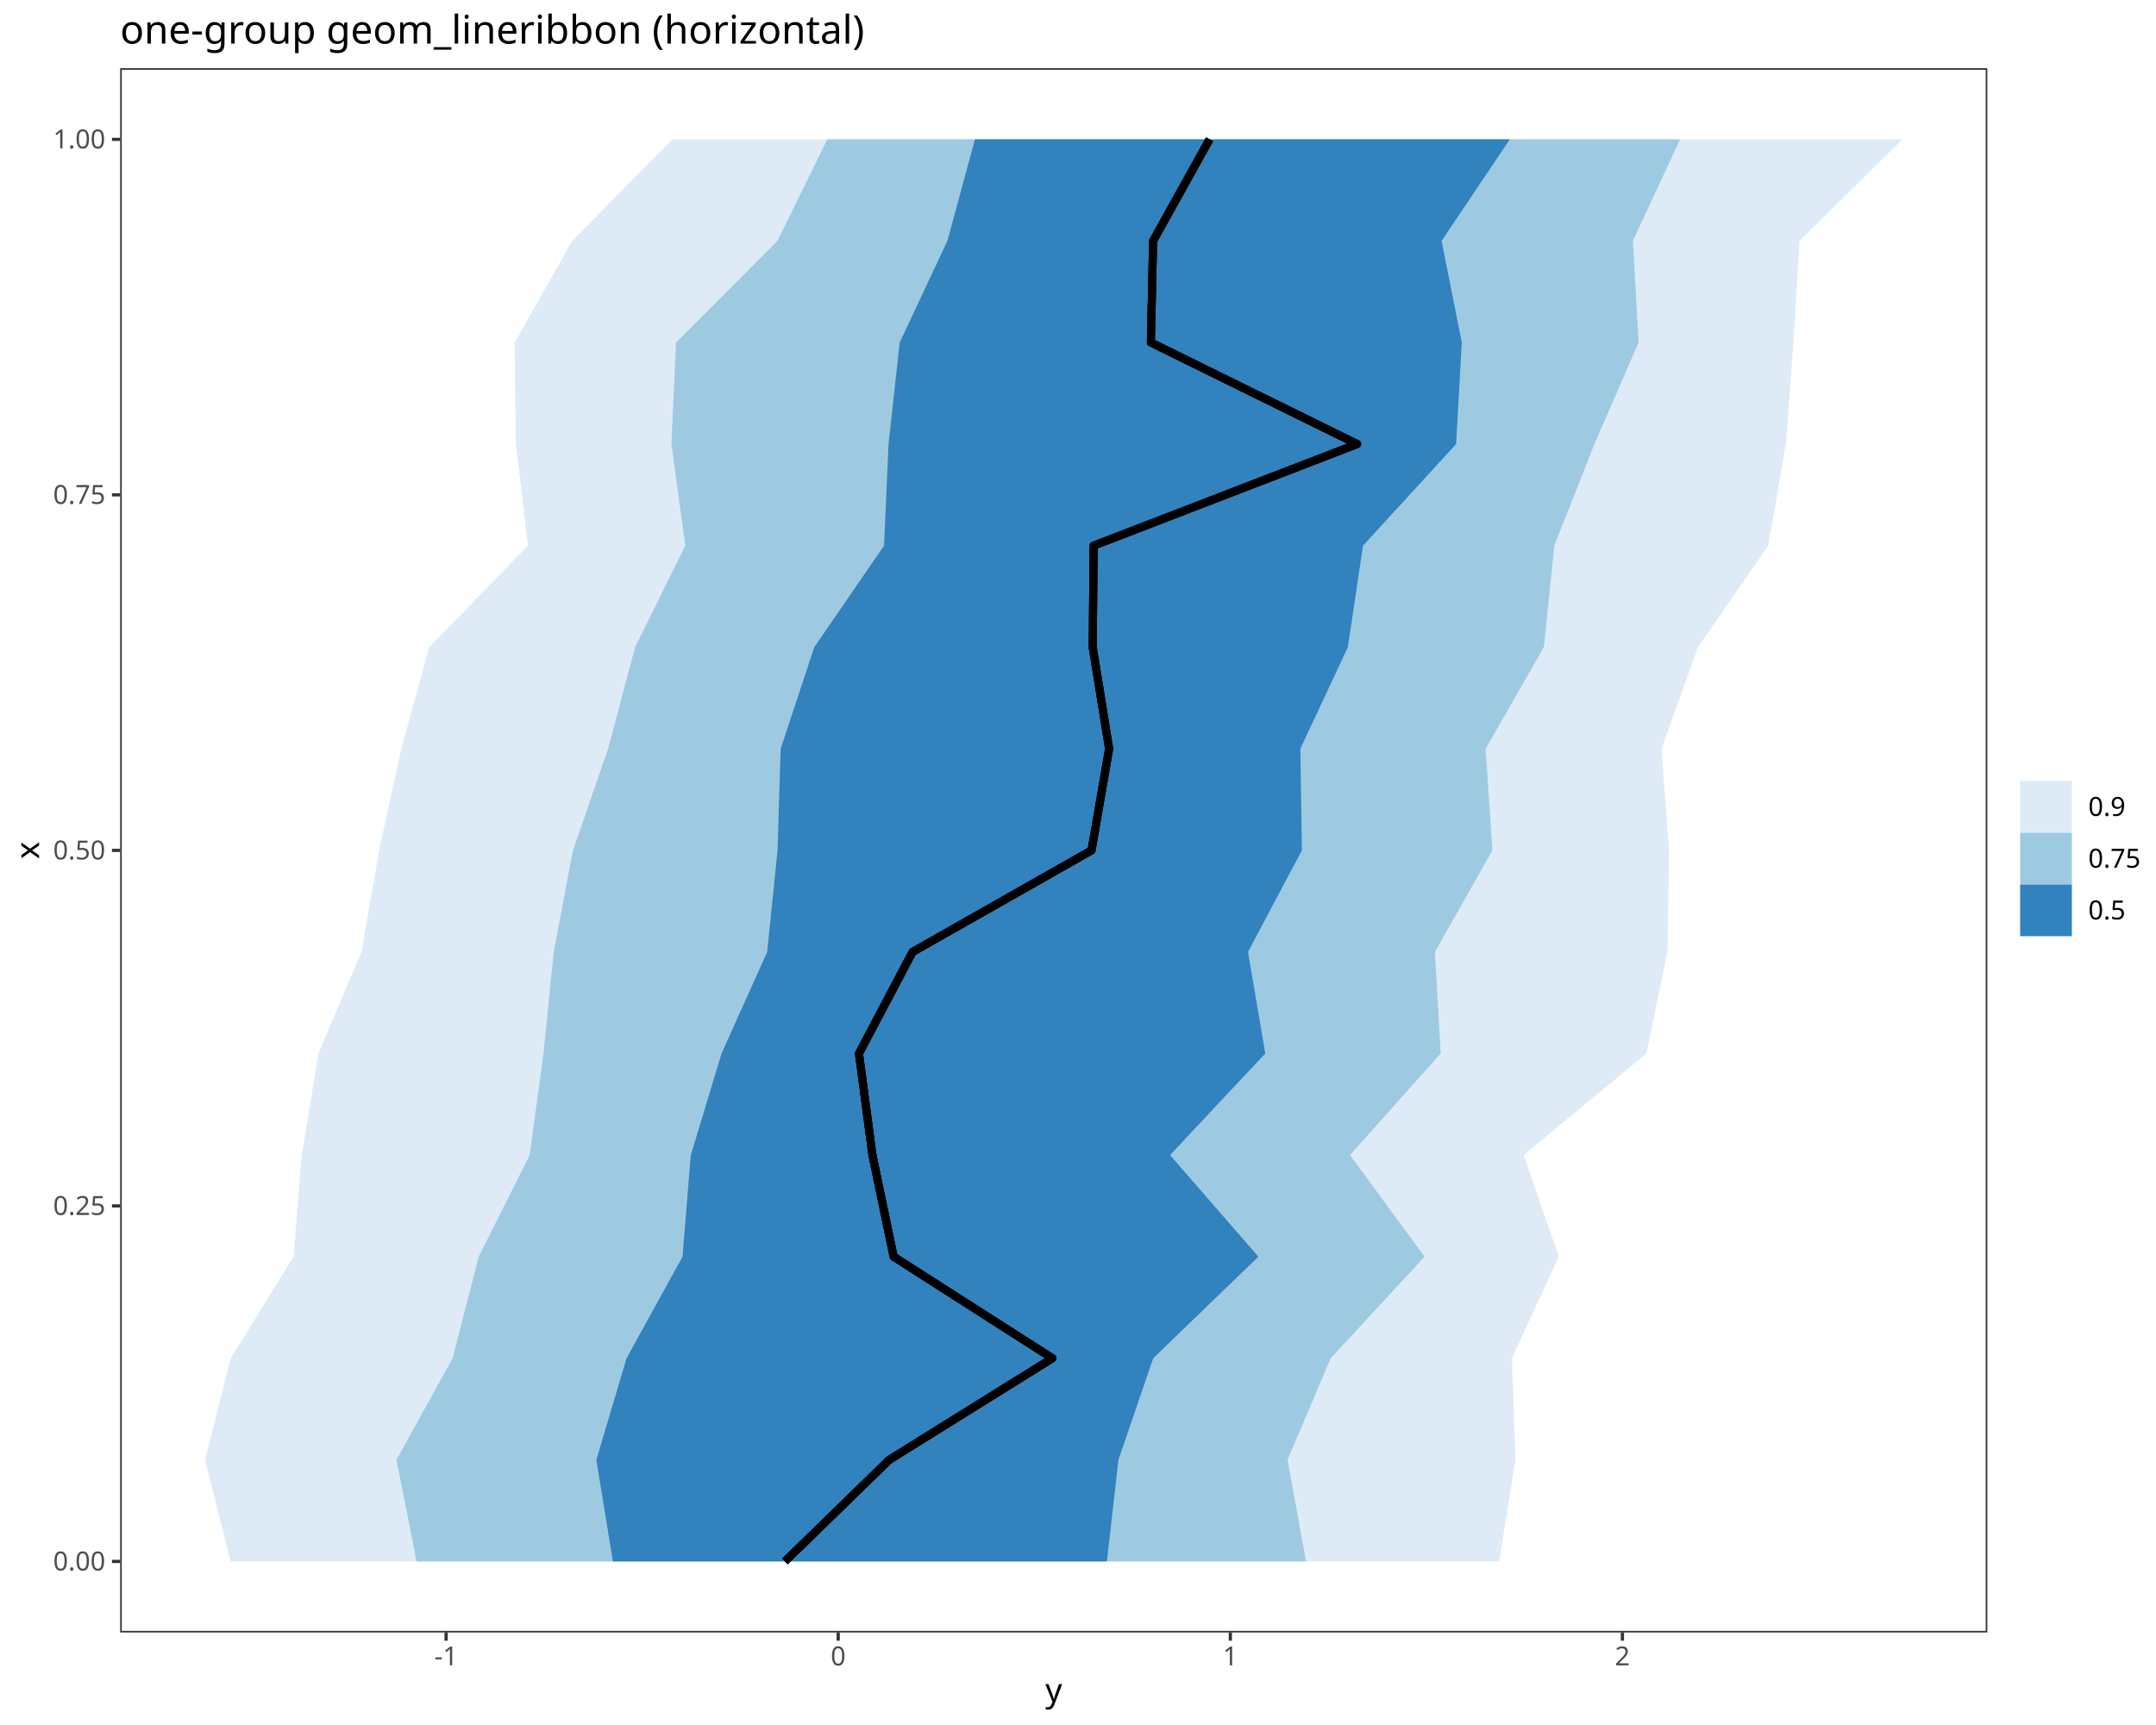
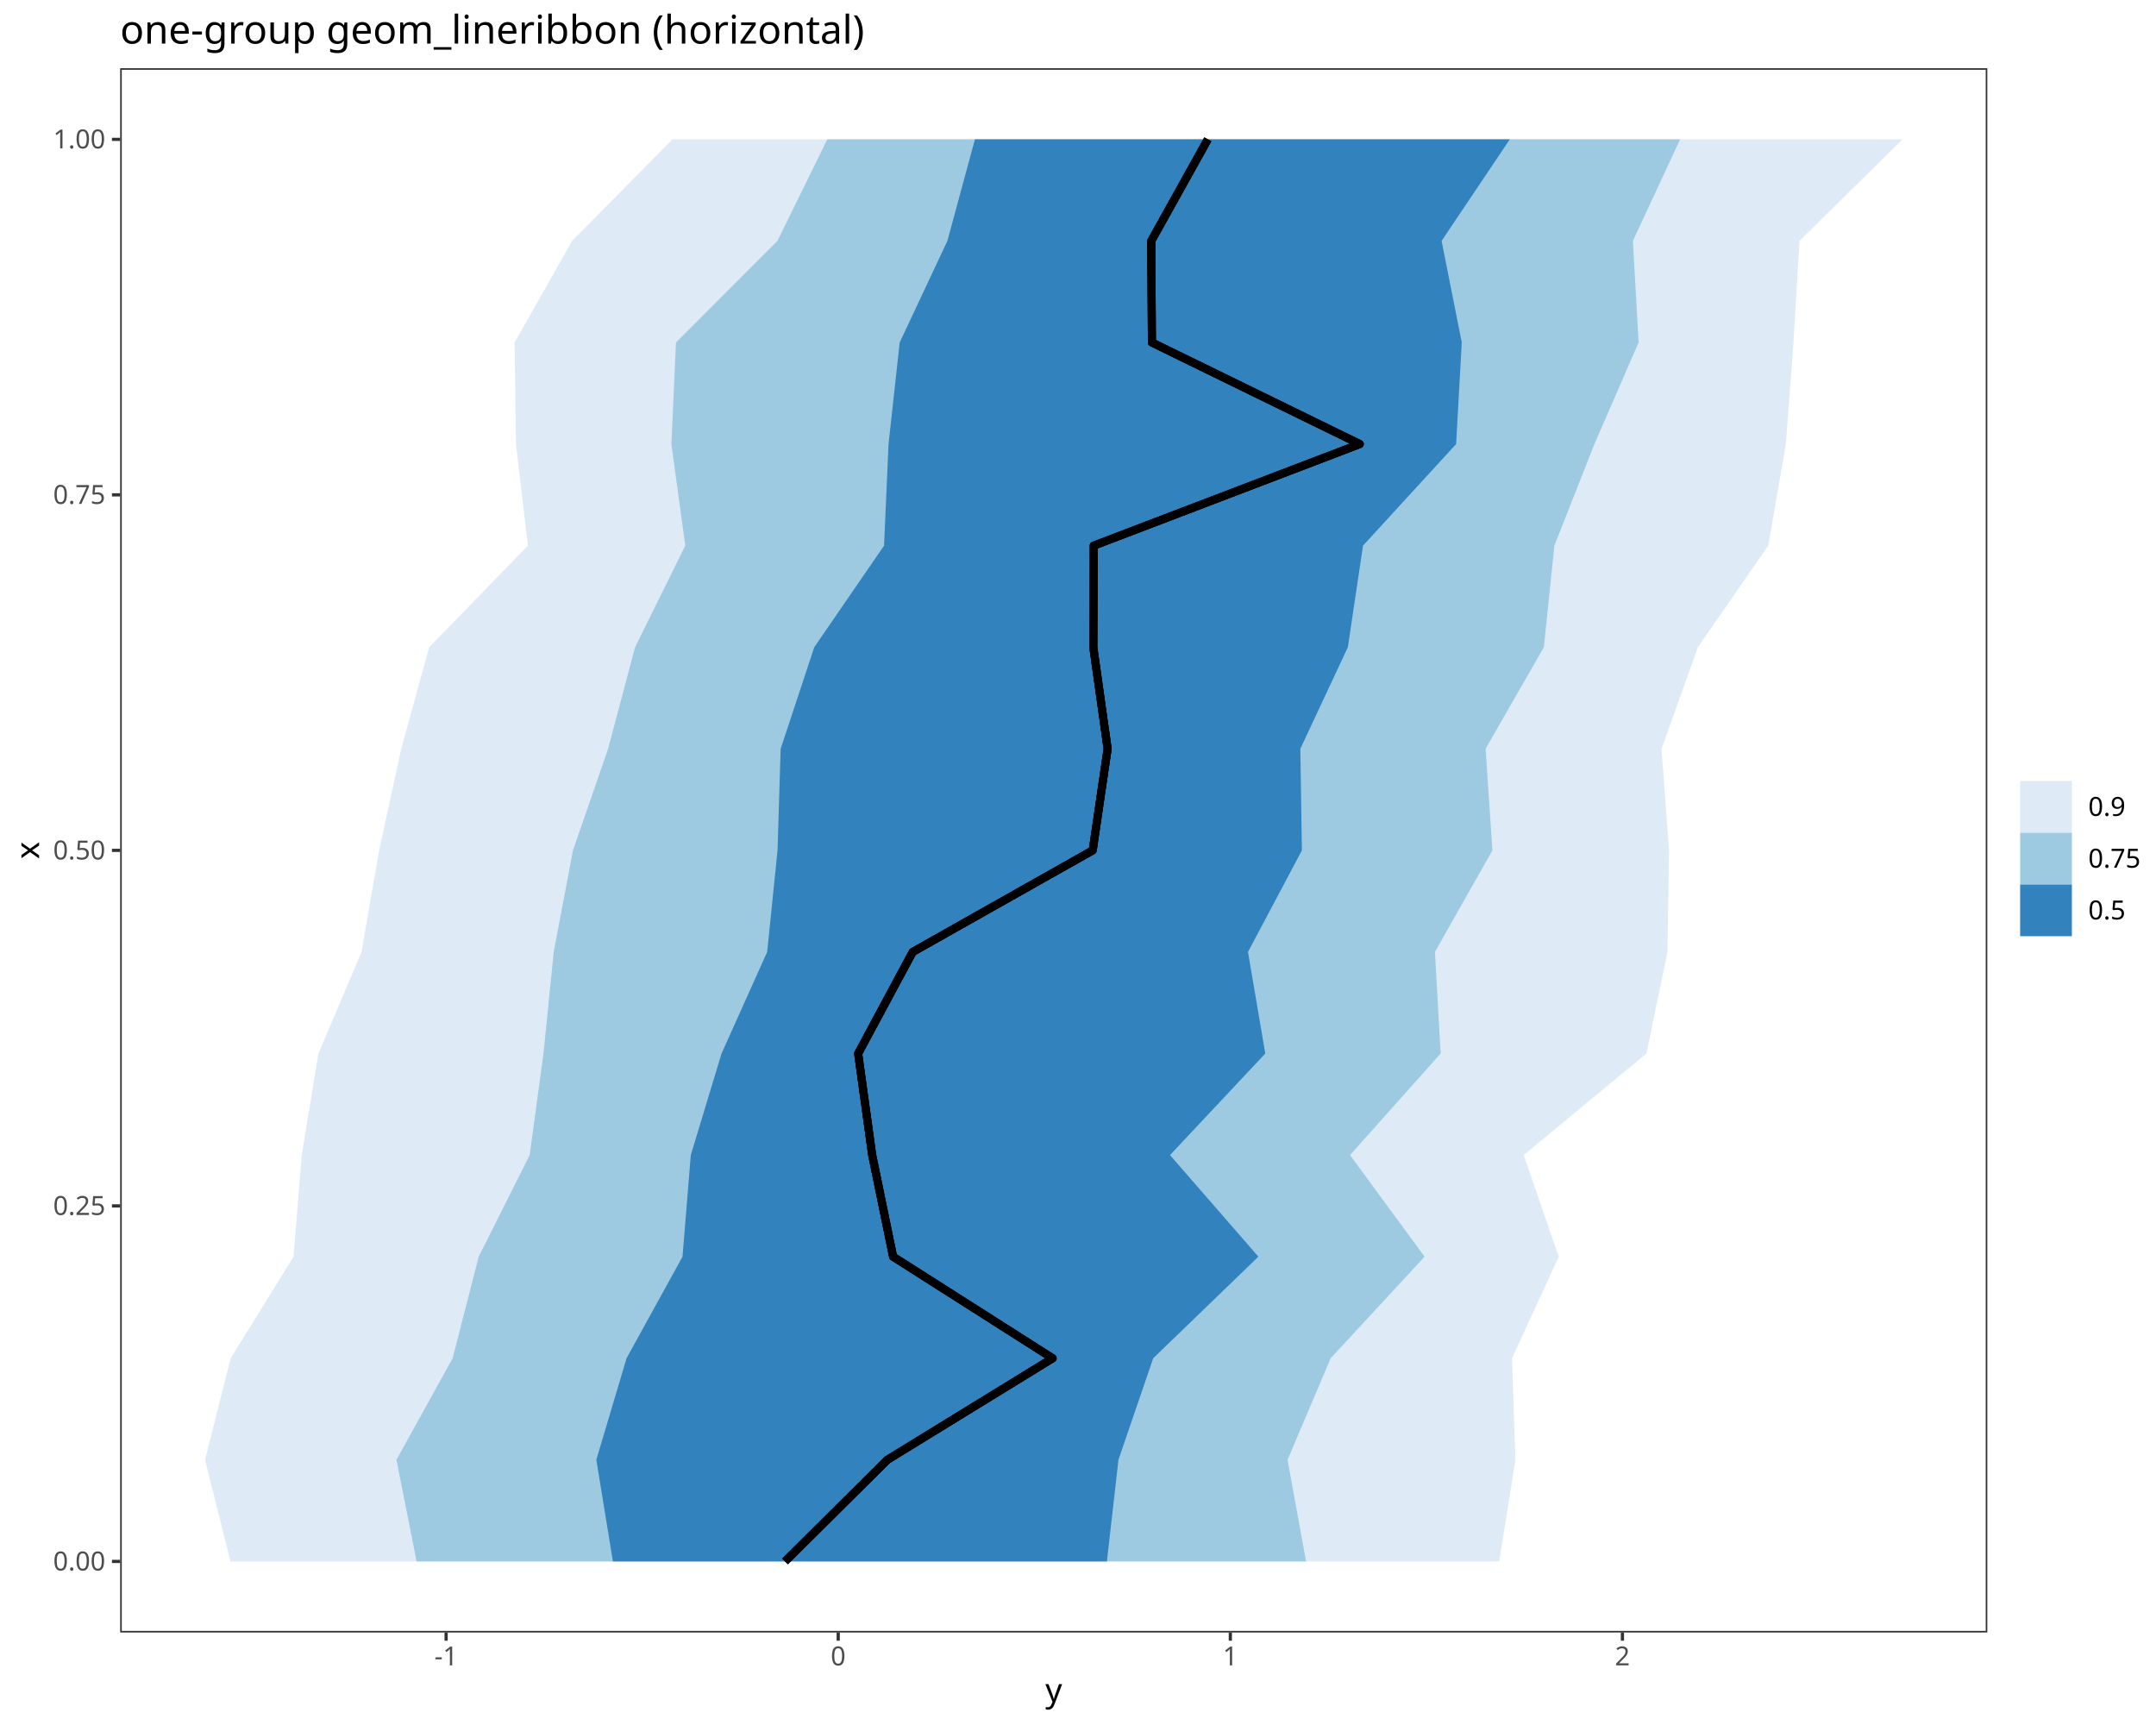
<svg xmlns="http://www.w3.org/2000/svg" class="svglite" data-engine-version="2.0" width="720.00pt" height="576.00pt" viewBox="0 0 720.00 576.00">
  <defs>
    <style type="text/css">
    .svglite line, .svglite polyline, .svglite polygon, .svglite path, .svglite rect, .svglite circle {
      fill: none;
      stroke: #000000;
      stroke-linecap: round;
      stroke-linejoin: round;
      stroke-miterlimit: 10.00;
    }
  </style>
  </defs>
  <rect width="100%" height="100%" style="stroke: none; fill: #FFFFFF;" />
  <defs>
    <clipPath id="cpMC4wMHw3MjAuMDB8MC4wMHw1NzYuMDA=">
      <rect x="0.00" y="0.00" width="720.00" height="576.00" />
    </clipPath>
  </defs>
  <g clip-path="url(#cpMC4wMHw3MjAuMDB8MC4wMHw1NzYuMDA=)">
    <rect x="0.00" y="0.00" width="720.00" height="576.00" style="stroke-width: 1.07; stroke: #FFFFFF; fill: #FFFFFF;" />
  </g>
  <defs>
    <clipPath id="cpNDAuMTN8NjYzLjY3fDIyLjc4fDU0NS4xMQ==">
      <rect x="40.13" y="22.78" width="623.54" height="522.33" />
    </clipPath>
  </defs>
  <g clip-path="url(#cpNDAuMTN8NjYzLjY3fDIyLjc4fDU0NS4xMQ==)">
    <rect x="40.13" y="22.78" width="623.54" height="522.33" style="stroke-width: 1.07; stroke: none; fill: #FFFFFF;" />
    <polygon points="500.67,521.37 506.08,487.45 504.93,453.54 520.55,419.62 508.85,385.70 549.83,351.78 556.85,317.87 557.38,283.95 554.87,250.03 567.01,216.11 590.52,182.20 596.39,148.28 598.94,114.36 600.94,80.44 635.33,46.53 224.56,46.53 191.06,80.44 171.85,114.36 172.30,148.28 176.30,182.20 143.33,216.11 133.99,250.03 126.61,283.95 120.72,317.87 106.35,351.78 100.76,385.70 98.02,419.62 77.03,453.54 68.48,487.45 76.97,521.37 " style="stroke-width: 0.00; stroke: none; stroke-linecap: butt; fill: #DEEBF7;" />
    <polygon points="436.16,521.37 429.99,487.45 444.38,453.54 475.75,419.62 450.85,385.70 481.11,351.78 479.20,317.87 498.40,283.95 496.12,250.03 515.58,216.11 519.09,182.20 532.46,148.28 547.22,114.36 545.31,80.44 561.09,46.53 276.28,46.53 259.62,80.44 225.74,114.36 224.21,148.28 228.85,182.20 212.08,216.11 203.07,250.03 191.34,283.95 184.91,317.87 181.50,351.78 176.88,385.70 159.86,419.62 151.16,453.54 132.39,487.45 139.12,521.37 " style="stroke-width: 0.00; stroke: none; stroke-linecap: butt; fill: #9ECAE1;" />
    <polygon points="369.65,521.37 373.51,487.45 385.11,453.54 420.24,419.62 390.73,385.70 422.54,351.78 416.77,317.87 434.77,283.95 434.25,250.03 450.12,216.11 455.18,182.20 486.27,148.28 488.16,114.36 481.42,80.44 504.20,46.53 325.58,46.53 316.38,80.44 300.45,114.36 296.73,148.28 295.23,182.20 271.92,216.11 260.70,250.03 259.66,283.95 256.20,317.87 240.96,351.78 230.69,385.70 227.93,419.62 209.24,453.54 199.14,487.45 204.68,521.37 " style="stroke-width: 0.00; stroke: none; stroke-linecap: butt; fill: #3182BD;" />
-     <polyline points="262.12,521.37 296.98,487.45 351.44,453.54 298.43,419.62 291.35,385.70 286.85,351.78 304.75,317.87 364.52,283.95 370.39,250.03 364.92,216.11 365.22,182.20 453.22,148.28 384.33,114.36 385.08,80.44 403.93,46.53 " style="stroke-width: 2.67; stroke-linecap: butt;" />
-     <polyline points="262.12,521.37 296.98,487.45 351.44,453.54 298.43,419.62 291.35,385.70 286.85,351.78 304.75,317.87 364.52,283.95 370.39,250.03 364.92,216.11 365.22,182.20 453.22,148.28 384.33,114.36 385.08,80.44 403.93,46.53 " style="stroke-width: 2.67; stroke-linecap: butt;" />
-     <polyline points="262.12,521.37 296.98,487.45 351.44,453.54 298.43,419.62 291.35,385.70 286.85,351.78 304.75,317.87 364.52,283.95 370.39,250.03 364.92,216.11 365.22,182.20 453.22,148.28 384.33,114.36 385.08,80.44 403.93,46.53 " style="stroke-width: 2.67; stroke-linecap: butt;" />
+     <polyline points="262.19,521.37 296.34,487.45 351.53,453.54 298.25,419.62 291.27,385.70 286.58,351.78 304.80,317.87 364.91,283.95 369.89,250.03 365.11,216.11 365.25,182.20 454.10,148.28 384.68,114.36 384.47,80.44 403.35,46.53 " style="stroke-width: 2.67; stroke-linecap: butt;" />
+     <polyline points="262.19,521.37 296.34,487.45 351.53,453.54 298.25,419.62 291.27,385.70 286.58,351.78 304.80,317.87 364.91,283.95 369.89,250.03 365.11,216.11 365.25,182.20 454.10,148.28 384.68,114.36 384.47,80.44 403.35,46.53 " style="stroke-width: 2.67; stroke-linecap: butt;" />
+     <polyline points="262.19,521.37 296.34,487.45 351.53,453.54 298.25,419.62 291.27,385.70 286.58,351.78 304.80,317.87 364.91,283.95 369.89,250.03 365.11,216.11 365.25,182.20 454.10,148.28 384.68,114.36 384.47,80.44 403.35,46.53 " style="stroke-width: 2.67; stroke-linecap: butt;" />
    <rect x="40.13" y="22.78" width="623.54" height="522.33" style="stroke-width: 1.07; stroke: #333333;" />
  </g>
  <g clip-path="url(#cpMC4wMHw3MjAuMDB8MC4wMHw1NzYuMDA=)">
    <text x="35.20" y="524.40" text-anchor="end" style="font-size: 8.80px; fill: #4D4D4D; font-family: sans;" textLength="17.13px" lengthAdjust="spacingAndGlyphs">0.00</text>
    <text x="35.20" y="405.69" text-anchor="end" style="font-size: 8.80px; fill: #4D4D4D; font-family: sans;" textLength="17.13px" lengthAdjust="spacingAndGlyphs">0.25</text>
    <text x="35.20" y="286.98" text-anchor="end" style="font-size: 8.80px; fill: #4D4D4D; font-family: sans;" textLength="17.13px" lengthAdjust="spacingAndGlyphs">0.50</text>
    <text x="35.20" y="168.26" text-anchor="end" style="font-size: 8.80px; fill: #4D4D4D; font-family: sans;" textLength="17.13px" lengthAdjust="spacingAndGlyphs">0.75</text>
    <text x="35.20" y="49.55" text-anchor="end" style="font-size: 8.80px; fill: #4D4D4D; font-family: sans;" textLength="17.13px" lengthAdjust="spacingAndGlyphs">1.00</text>
    <polyline points="37.39,521.37 40.13,521.37 " style="stroke-width: 1.07; stroke: #333333; stroke-linecap: butt;" />
    <polyline points="37.39,402.66 40.13,402.66 " style="stroke-width: 1.07; stroke: #333333; stroke-linecap: butt;" />
    <polyline points="37.39,283.95 40.13,283.95 " style="stroke-width: 1.07; stroke: #333333; stroke-linecap: butt;" />
    <polyline points="37.39,165.24 40.13,165.24 " style="stroke-width: 1.07; stroke: #333333; stroke-linecap: butt;" />
    <polyline points="37.39,46.53 40.13,46.53 " style="stroke-width: 1.07; stroke: #333333; stroke-linecap: butt;" />
    <polyline points="148.98,547.85 148.98,545.11 " style="stroke-width: 1.07; stroke: #333333; stroke-linecap: butt;" />
    <polyline points="279.92,547.85 279.92,545.11 " style="stroke-width: 1.07; stroke: #333333; stroke-linecap: butt;" />
    <polyline points="410.87,547.85 410.87,545.11 " style="stroke-width: 1.07; stroke: #333333; stroke-linecap: butt;" />
    <polyline points="541.81,547.85 541.81,545.11 " style="stroke-width: 1.07; stroke: #333333; stroke-linecap: butt;" />
    <text x="148.98" y="556.10" text-anchor="middle" style="font-size: 8.80px; fill: #4D4D4D; font-family: sans;" textLength="7.82px" lengthAdjust="spacingAndGlyphs">-1</text>
    <text x="279.92" y="556.10" text-anchor="middle" style="font-size: 8.80px; fill: #4D4D4D; font-family: sans;" textLength="4.89px" lengthAdjust="spacingAndGlyphs">0</text>
    <text x="410.87" y="556.10" text-anchor="middle" style="font-size: 8.80px; fill: #4D4D4D; font-family: sans;" textLength="4.89px" lengthAdjust="spacingAndGlyphs">1</text>
    <text x="541.81" y="556.10" text-anchor="middle" style="font-size: 8.80px; fill: #4D4D4D; font-family: sans;" textLength="4.89px" lengthAdjust="spacingAndGlyphs">2</text>
    <text x="351.90" y="568.24" text-anchor="middle" style="font-size: 11.00px; font-family: sans;" textLength="5.50px" lengthAdjust="spacingAndGlyphs">y</text>
    <text transform="translate(13.05,283.95) rotate(-90)" text-anchor="middle" style="font-size: 11.00px; font-family: sans;" textLength="5.50px" lengthAdjust="spacingAndGlyphs">x</text>
    <rect x="674.63" y="255.29" width="39.89" height="57.32" style="stroke-width: 1.07; stroke: none; fill: #FFFFFF;" />
    <rect x="674.63" y="260.77" width="17.28" height="17.28" style="stroke-width: 1.07; stroke: none; fill: #FFFFFF;" />
    <rect x="674.63" y="260.77" width="17.28" height="17.28" style="stroke-width: 0.75; stroke: none; fill: #DEEBF7;" />
    <rect x="674.63" y="278.05" width="17.28" height="17.28" style="stroke-width: 1.07; stroke: none; fill: #FFFFFF;" />
    <rect x="674.63" y="278.05" width="17.28" height="17.28" style="stroke-width: 0.75; stroke: none; fill: #9ECAE1;" />
    <rect x="674.63" y="295.33" width="17.28" height="17.28" style="stroke-width: 1.07; stroke: none; fill: #FFFFFF;" />
    <rect x="674.63" y="295.33" width="17.28" height="17.28" style="stroke-width: 0.75; stroke: none; fill: #3182BD;" />
    <text x="697.39" y="272.44" style="font-size: 8.80px; font-family: sans;" textLength="12.23px" lengthAdjust="spacingAndGlyphs">0.9</text>
    <text x="697.39" y="289.72" style="font-size: 8.80px; font-family: sans;" textLength="17.13px" lengthAdjust="spacingAndGlyphs">0.75</text>
    <text x="697.39" y="307.00" style="font-size: 8.80px; font-family: sans;" textLength="12.23px" lengthAdjust="spacingAndGlyphs">0.5</text>
    <text x="40.13" y="14.56" style="font-size: 13.20px; font-family: sans;" textLength="231.15px" lengthAdjust="spacingAndGlyphs">one-group geom_lineribbon (horizontal)</text>
  </g>
</svg>
